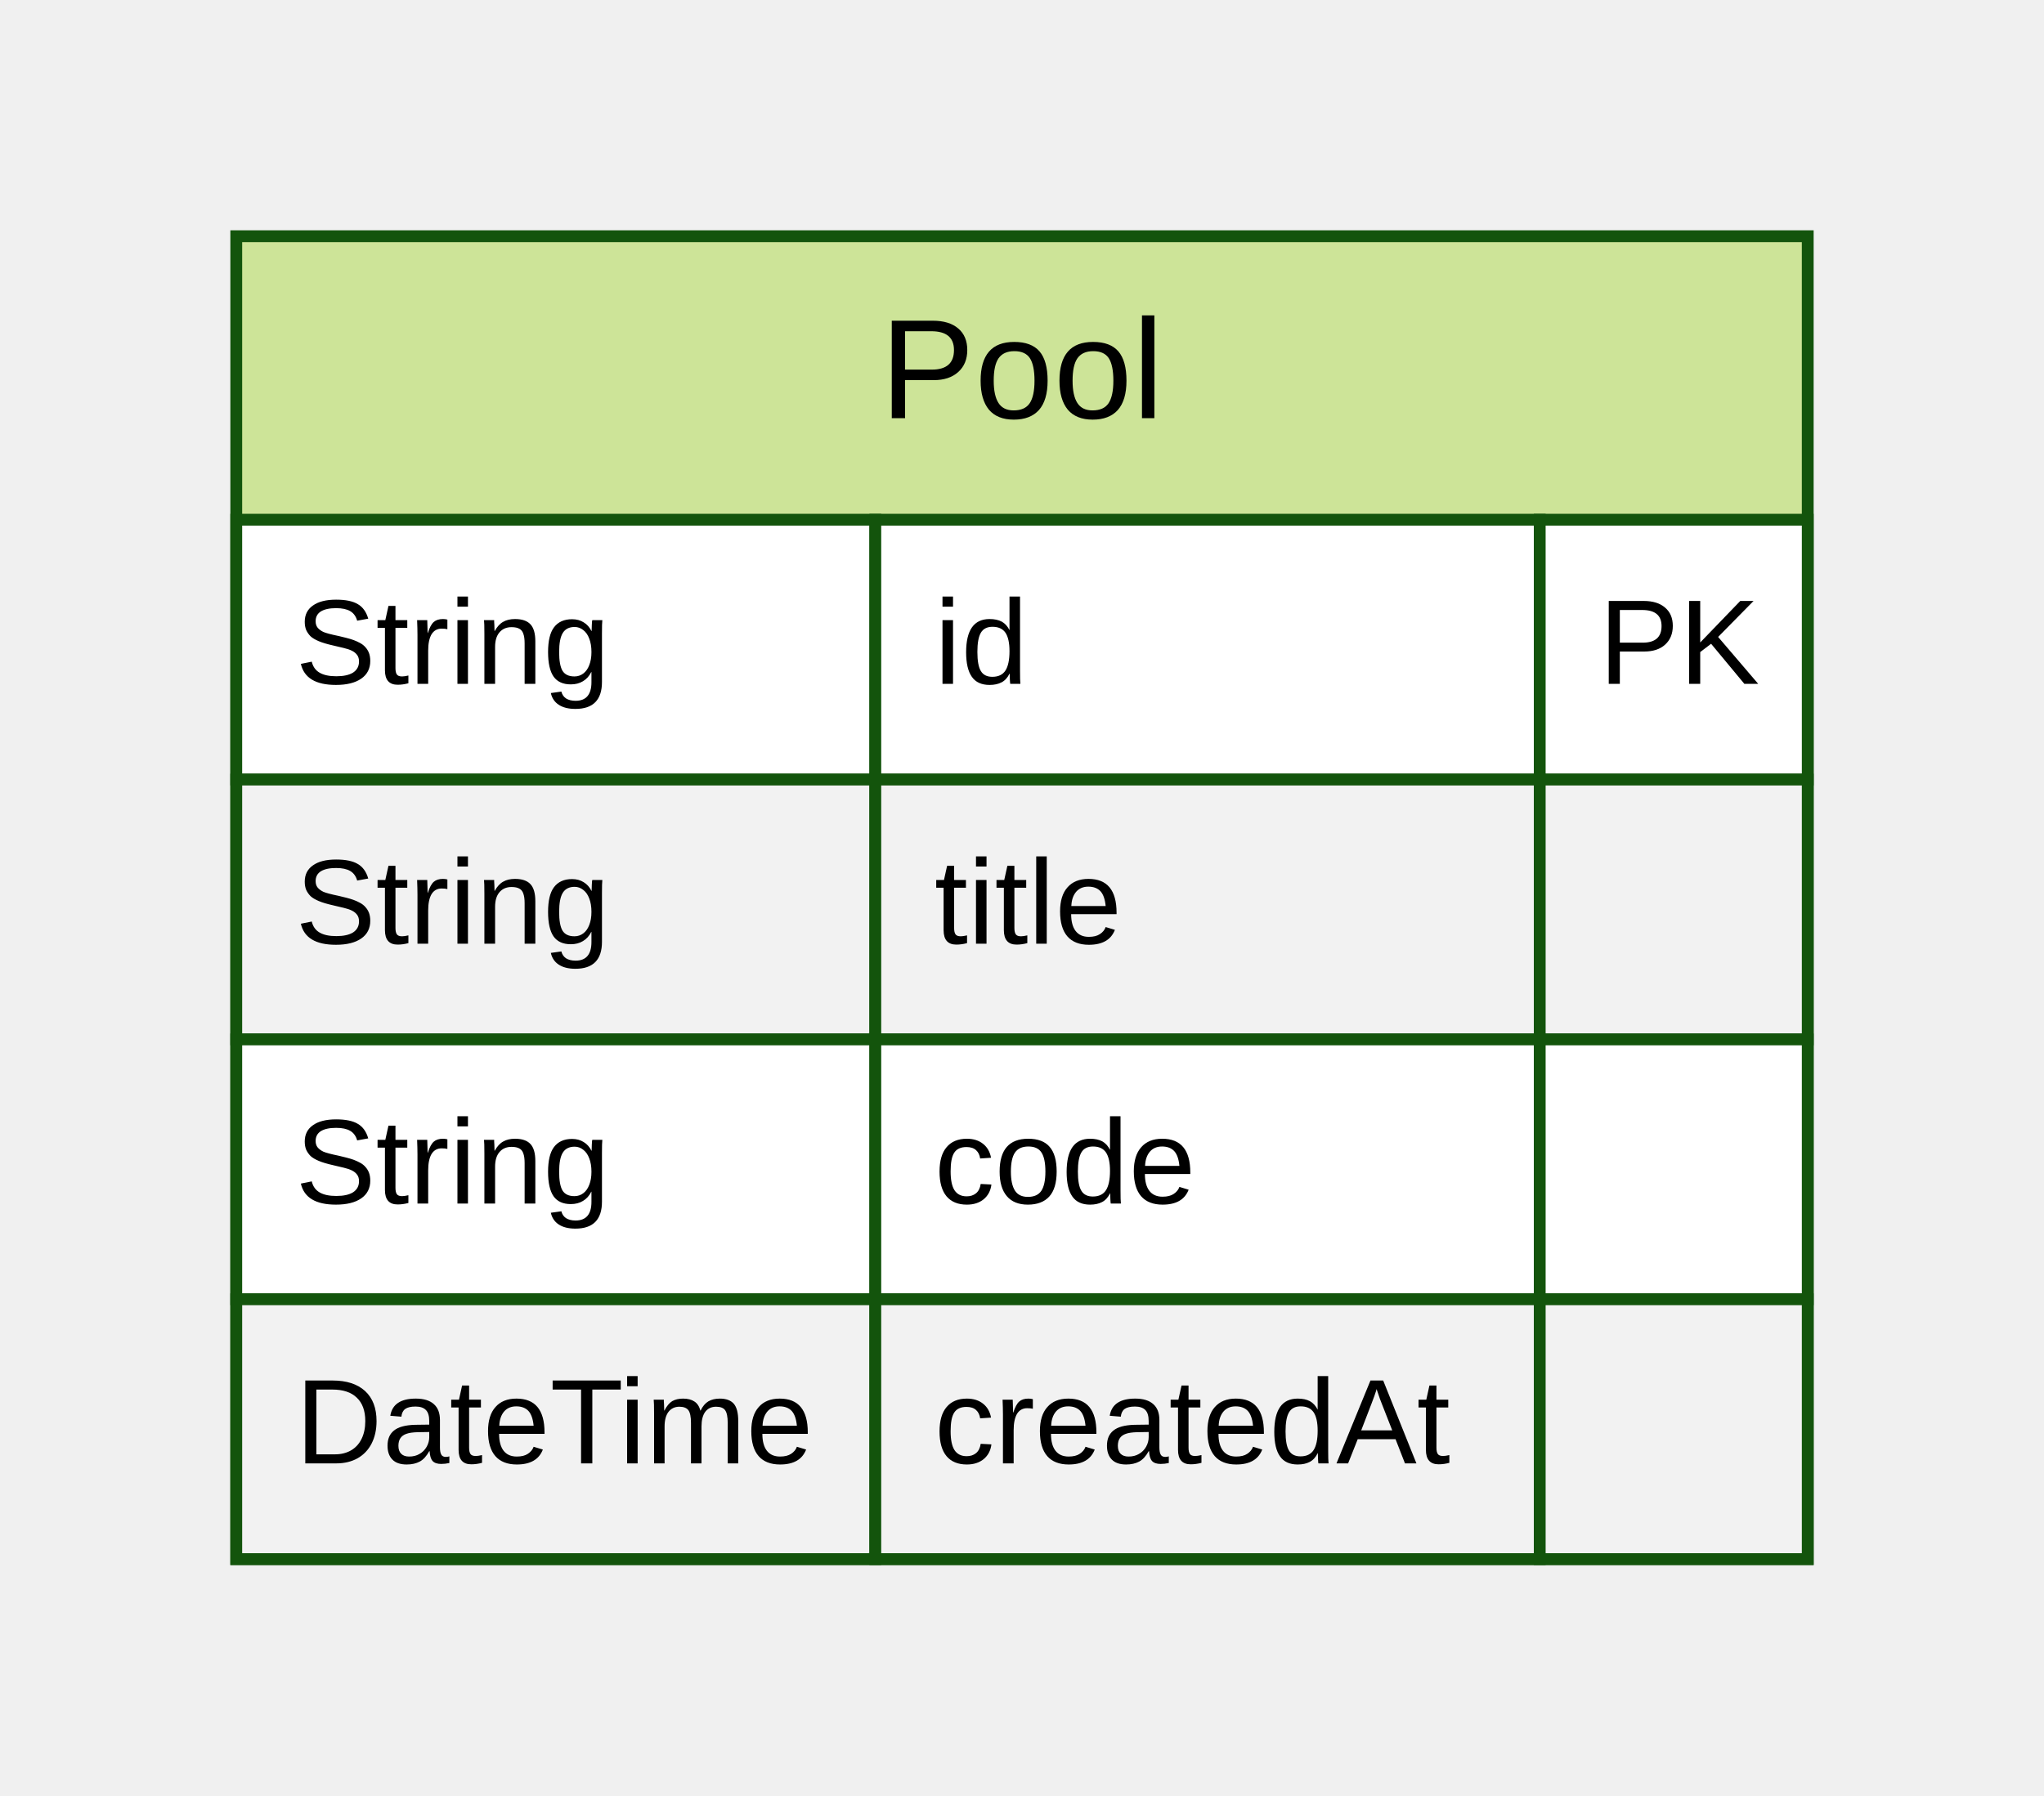
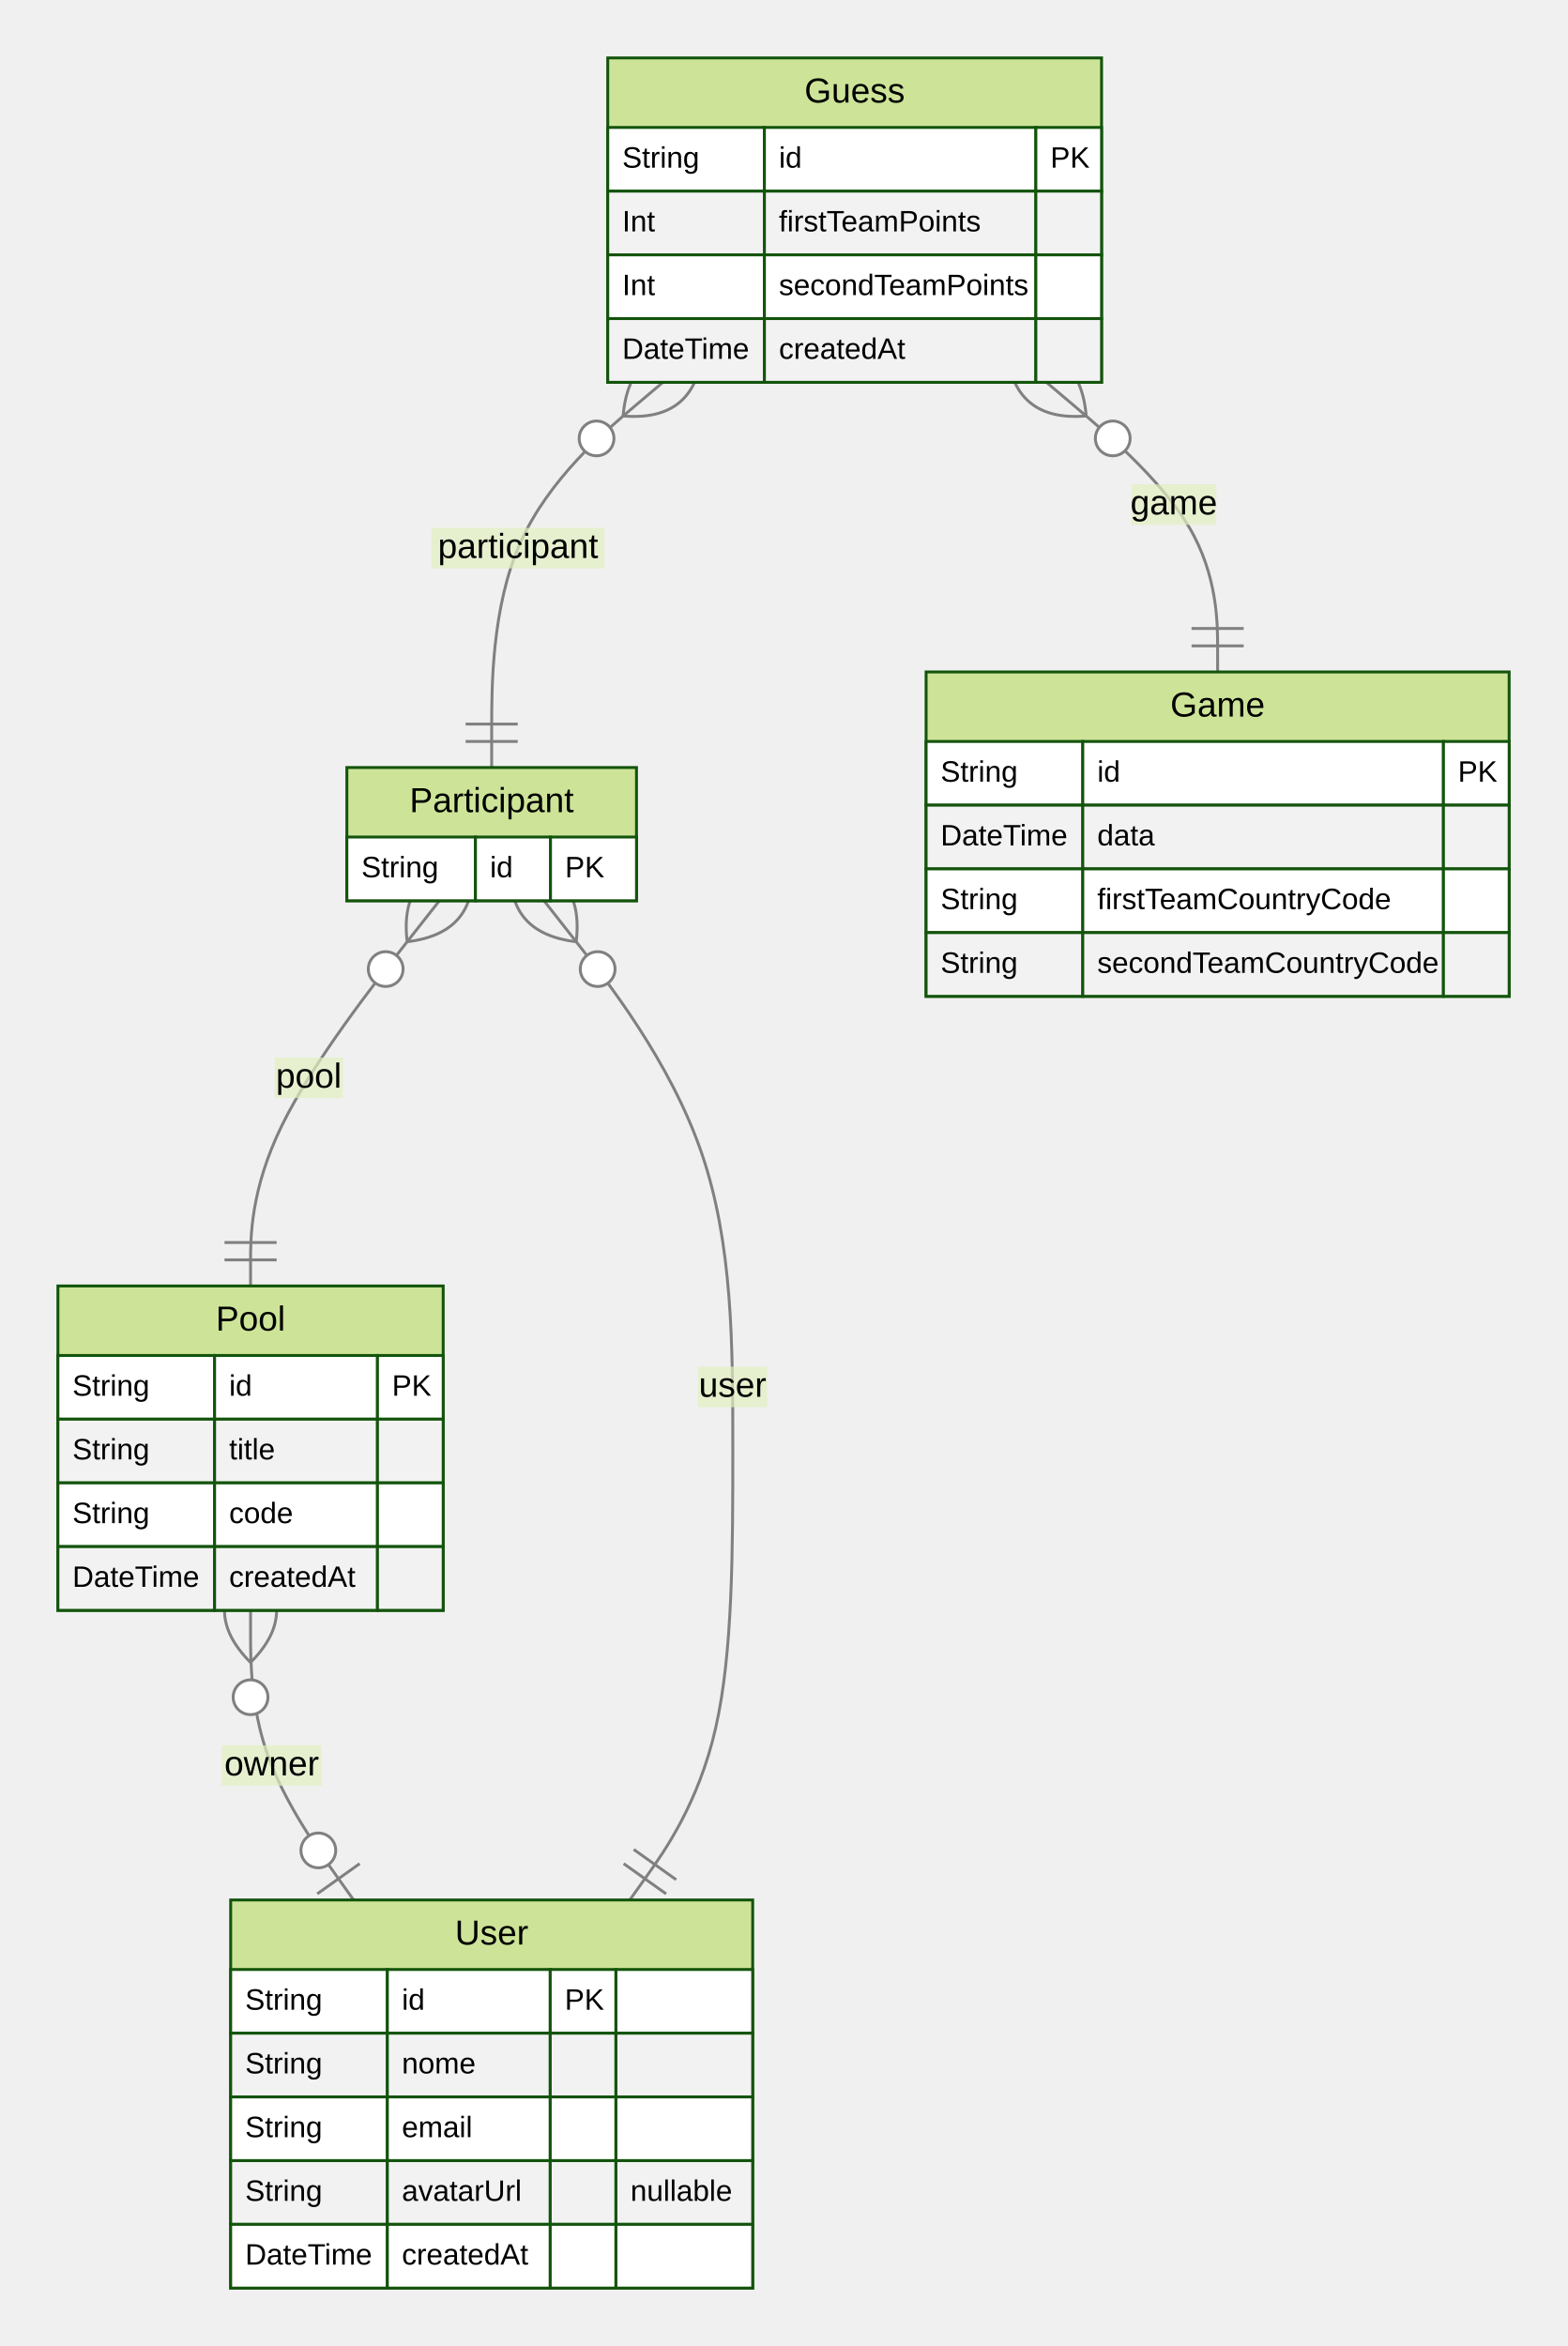
- <svg xmlns="http://www.w3.org/2000/svg" aria-roledescription="er" viewBox="0 0 173.026 152" style="max-width: 173.026px; background-color: white;" width="100%" id="mermaid-0">
+ <svg xmlns="http://www.w3.org/2000/svg" aria-roledescription="er" viewBox="0 0 541.082 810" style="max-width: 541.082px; background-color: white;" width="100%" id="mermaid-0">
  <style>#mermaid-0{font-family:"trebuchet ms",verdana,arial,sans-serif;font-size:16px;fill:#000000;}#mermaid-0 .error-icon{fill:#552222;}#mermaid-0 .error-text{fill:#552222;stroke:#552222;}#mermaid-0 .edge-thickness-normal{stroke-width:2px;}#mermaid-0 .edge-thickness-thick{stroke-width:3.5px;}#mermaid-0 .edge-pattern-solid{stroke-dasharray:0;}#mermaid-0 .edge-pattern-dashed{stroke-dasharray:3;}#mermaid-0 .edge-pattern-dotted{stroke-dasharray:2;}#mermaid-0 .marker{fill:#000000;stroke:#000000;}#mermaid-0 .marker.cross{stroke:#000000;}#mermaid-0 svg{font-family:"trebuchet ms",verdana,arial,sans-serif;font-size:16px;}#mermaid-0 .entityBox{fill:#cde498;stroke:#13540c;}#mermaid-0 .attributeBoxOdd{fill:#ffffff;stroke:#13540c;}#mermaid-0 .attributeBoxEven{fill:#f2f2f2;stroke:#13540c;}#mermaid-0 .relationshipLabelBox{fill:hsl(78.158, 58.462%, 84.51%);opacity:0.7;background-color:hsl(78.158, 58.462%, 84.51%);}#mermaid-0 .relationshipLabelBox rect{opacity:0.5;}#mermaid-0 .relationshipLine{stroke:#000000;}#mermaid-0 .entityTitleText{text-anchor:middle;font-size:18px;fill:#000000;}#mermaid-0 :root{--mermaid-font-family:"trebuchet ms",verdana,arial,sans-serif;}</style>
  <g />
  <defs>
    <marker orient="auto" markerHeight="18" markerWidth="18" refY="9" refX="0" id="ONLY_ONE_START">
      <path d="M9,0 L9,18 M15,0 L15,18" fill="none" stroke="gray" />
    </marker>
  </defs>
  <defs>
    <marker orient="auto" markerHeight="18" markerWidth="18" refY="9" refX="18" id="ONLY_ONE_END">
      <path d="M3,0 L3,18 M9,0 L9,18" fill="none" stroke="gray" />
    </marker>
  </defs>
  <defs>
    <marker orient="auto" markerHeight="18" markerWidth="30" refY="9" refX="0" id="ZERO_OR_ONE_START">
      <circle r="6" cy="9" cx="21" fill="white" stroke="gray" />
      <path d="M9,0 L9,18" fill="none" stroke="gray" />
    </marker>
  </defs>
  <defs>
    <marker orient="auto" markerHeight="18" markerWidth="30" refY="9" refX="30" id="ZERO_OR_ONE_END">
      <circle r="6" cy="9" cx="9" fill="white" stroke="gray" />
      <path d="M21,0 L21,18" fill="none" stroke="gray" />
    </marker>
  </defs>
  <defs>
    <marker orient="auto" markerHeight="36" markerWidth="45" refY="18" refX="18" id="ONE_OR_MORE_START">
      <path d="M0,18 Q 18,0 36,18 Q 18,36 0,18 M42,9 L42,27" fill="none" stroke="gray" />
    </marker>
  </defs>
  <defs>
    <marker orient="auto" markerHeight="36" markerWidth="45" refY="18" refX="27" id="ONE_OR_MORE_END">
      <path d="M3,9 L3,27 M9,18 Q27,0 45,18 Q27,36 9,18" fill="none" stroke="gray" />
    </marker>
  </defs>
  <defs>
    <marker orient="auto" markerHeight="36" markerWidth="57" refY="18" refX="18" id="ZERO_OR_MORE_START">
      <circle r="6" cy="18" cx="48" fill="white" stroke="gray" />
      <path d="M0,18 Q18,0 36,18 Q18,36 0,18" fill="none" stroke="gray" />
    </marker>
  </defs>
  <defs>
    <marker orient="auto" markerHeight="36" markerWidth="57" refY="18" refX="39" id="ZERO_OR_MORE_END">
      <circle r="6" cy="18" cx="9" fill="white" stroke="gray" />
      <path d="M21,18 Q39,0 57,18 Q39,36 21,18" fill="none" stroke="gray" />
    </marker>
  </defs>
-   <g transform="translate(20,20 )" id="entity-Pool-d201f9f0-25ba-4897-99da-d17dce7928e7">
+   <path style="stroke: gray; fill: none;" marker-start="url(#ZERO_OR_MORE_START)" marker-end="url(#ZERO_OR_ONE_END)" d="M86.513,556L86.513,564.333C86.513,572.667,86.513,589.333,92.443,606C98.373,622.667,110.233,639.333,116.163,647.667L122.093,656" class="er relationshipLine" />
+   <path style="stroke: gray; fill: none;" marker-start="url(#ZERO_OR_MORE_START)" marker-end="url(#ONLY_ONE_END)" d="M187.835,311L198.7,324.833C209.565,338.667,231.296,366.333,242.161,397.833C253.026,429.333,253.026,464.667,253.026,500C253.026,535.333,253.026,570.667,247.096,596.667C241.167,622.667,229.307,639.333,223.377,647.667L217.447,656" class="er relationshipLine" />
+   <path style="stroke: gray; fill: none;" marker-start="url(#ZERO_OR_MORE_START)" marker-end="url(#ONLY_ONE_END)" d="M151.705,311L140.839,324.833C129.974,338.667,108.244,366.333,97.378,388.5C86.513,410.667,86.513,427.333,86.513,435.667L86.513,444" class="er relationshipLine" />
+   <path style="stroke: gray; fill: none;" marker-start="url(#ZERO_OR_MORE_START)" marker-end="url(#ONLY_ONE_END)" d="M228.887,132L219.034,140.333C209.181,148.667,189.476,165.333,179.623,187.5C169.77,209.667,169.77,237.333,169.77,251.167L169.77,265" class="er relationshipLine" />
+   <path style="stroke: gray; fill: none;" marker-start="url(#ZERO_OR_MORE_START)" marker-end="url(#ONLY_ONE_END)" d="M361.309,132L371.162,140.333C381.015,148.667,400.72,165.333,410.573,182C420.426,198.667,420.426,215.333,420.426,223.667L420.426,232" class="er relationshipLine" />
+   <g transform="translate(20,444 )" id="entity-Pool-9b190292-f5fa-46f4-8c0e-1f27f932135d">
    <rect height="112" width="133.026" y="0" x="0" class="er entityBox" />
-     <text style="dominant-baseline: middle; text-anchor: middle; font-size: 12px;" transform="translate(66.51321,12)" y="0" x="0" id="text-entity-Pool-d201f9f0-25ba-4897-99da-d17dce7928e7" class="er entityLabel">Pool</text>
-     <rect height="22" width="54.096" y="24" x="0" class="er attributeBoxOdd" />
-     <text style="dominant-baseline: middle; font-size: 10.2px;" transform="translate(5,35)" y="0" x="0" id="text-entity-Pool-d201f9f0-25ba-4897-99da-d17dce7928e7-attr-1-type" class="er entityLabel">String</text>
+     <text style="dominant-baseline: middle; text-anchor: middle; font-size: 12px;" transform="translate(66.51321,12)" y="0" x="0" id="text-entity-Pool-9b190292-f5fa-46f4-8c0e-1f27f932135d" class="er entityLabel">Pool</text>
+     <rect height="22" width="54.096" y="24" x="0" class="er attributeBoxOdd" />
+     <text style="dominant-baseline: middle; font-size: 10.2px;" transform="translate(5,35)" y="0" x="0" id="text-entity-Pool-9b190292-f5fa-46f4-8c0e-1f27f932135d-attr-1-type" class="er entityLabel">String</text>
    <rect height="22" width="56.243" y="24" x="54.096" class="er attributeBoxOdd" />
-     <text style="dominant-baseline: middle; font-size: 10.2px;" transform="translate(59.09555,35)" y="0" x="0" id="text-entity-Pool-d201f9f0-25ba-4897-99da-d17dce7928e7-attr-1-name" class="er entityLabel">id</text>
+     <text style="dominant-baseline: middle; font-size: 10.2px;" transform="translate(59.09555,35)" y="0" x="0" id="text-entity-Pool-9b190292-f5fa-46f4-8c0e-1f27f932135d-attr-1-name" class="er entityLabel">id</text>
    <rect height="22" width="22.688" y="24" x="110.339" class="er attributeBoxOdd" />
-     <text style="dominant-baseline: middle; font-size: 10.2px;" transform="translate(115.3387,35)" y="0" x="0" id="text-entity-Pool-d201f9f0-25ba-4897-99da-d17dce7928e7-attr-1-key" class="er entityLabel">PK</text>
-     <rect height="22" width="54.096" y="46" x="0" class="er attributeBoxEven" />
-     <text style="dominant-baseline: middle; font-size: 10.2px;" transform="translate(5,57)" y="0" x="0" id="text-entity-Pool-d201f9f0-25ba-4897-99da-d17dce7928e7-attr-2-type" class="er entityLabel">String</text>
+     <text style="dominant-baseline: middle; font-size: 10.2px;" transform="translate(115.3387,35)" y="0" x="0" id="text-entity-Pool-9b190292-f5fa-46f4-8c0e-1f27f932135d-attr-1-key" class="er entityLabel">PK</text>
+     <rect height="22" width="54.096" y="46" x="0" class="er attributeBoxEven" />
+     <text style="dominant-baseline: middle; font-size: 10.2px;" transform="translate(5,57)" y="0" x="0" id="text-entity-Pool-9b190292-f5fa-46f4-8c0e-1f27f932135d-attr-2-type" class="er entityLabel">String</text>
    <rect height="22" width="56.243" y="46" x="54.096" class="er attributeBoxEven" />
-     <text style="dominant-baseline: middle; font-size: 10.2px;" transform="translate(59.09555,57)" y="0" x="0" id="text-entity-Pool-d201f9f0-25ba-4897-99da-d17dce7928e7-attr-2-name" class="er entityLabel">title</text>
+     <text style="dominant-baseline: middle; font-size: 10.2px;" transform="translate(59.09555,57)" y="0" x="0" id="text-entity-Pool-9b190292-f5fa-46f4-8c0e-1f27f932135d-attr-2-name" class="er entityLabel">title</text>
    <rect height="22" width="22.688" y="46" x="110.339" class="er attributeBoxEven" />
-     <text style="dominant-baseline: middle; font-size: 10.2px;" transform="translate(115.3387,57)" y="0" x="0" id="text-entity-Pool-d201f9f0-25ba-4897-99da-d17dce7928e7-attr-2-key" class="er entityLabel" />
-     <rect height="22" width="54.096" y="68" x="0" class="er attributeBoxOdd" />
-     <text style="dominant-baseline: middle; font-size: 10.2px;" transform="translate(5,79)" y="0" x="0" id="text-entity-Pool-d201f9f0-25ba-4897-99da-d17dce7928e7-attr-3-type" class="er entityLabel">String</text>
+     <text style="dominant-baseline: middle; font-size: 10.2px;" transform="translate(115.3387,57)" y="0" x="0" id="text-entity-Pool-9b190292-f5fa-46f4-8c0e-1f27f932135d-attr-2-key" class="er entityLabel" />
+     <rect height="22" width="54.096" y="68" x="0" class="er attributeBoxOdd" />
+     <text style="dominant-baseline: middle; font-size: 10.2px;" transform="translate(5,79)" y="0" x="0" id="text-entity-Pool-9b190292-f5fa-46f4-8c0e-1f27f932135d-attr-3-type" class="er entityLabel">String</text>
    <rect height="22" width="56.243" y="68" x="54.096" class="er attributeBoxOdd" />
-     <text style="dominant-baseline: middle; font-size: 10.2px;" transform="translate(59.09555,79)" y="0" x="0" id="text-entity-Pool-d201f9f0-25ba-4897-99da-d17dce7928e7-attr-3-name" class="er entityLabel">code</text>
+     <text style="dominant-baseline: middle; font-size: 10.2px;" transform="translate(59.09555,79)" y="0" x="0" id="text-entity-Pool-9b190292-f5fa-46f4-8c0e-1f27f932135d-attr-3-name" class="er entityLabel">code</text>
    <rect height="22" width="22.688" y="68" x="110.339" class="er attributeBoxOdd" />
-     <text style="dominant-baseline: middle; font-size: 10.2px;" transform="translate(115.3387,79)" y="0" x="0" id="text-entity-Pool-d201f9f0-25ba-4897-99da-d17dce7928e7-attr-3-key" class="er entityLabel" />
-     <rect height="22" width="54.096" y="90" x="0" class="er attributeBoxEven" />
-     <text style="dominant-baseline: middle; font-size: 10.2px;" transform="translate(5,101)" y="0" x="0" id="text-entity-Pool-d201f9f0-25ba-4897-99da-d17dce7928e7-attr-4-type" class="er entityLabel">DateTime</text>
+     <text style="dominant-baseline: middle; font-size: 10.2px;" transform="translate(115.3387,79)" y="0" x="0" id="text-entity-Pool-9b190292-f5fa-46f4-8c0e-1f27f932135d-attr-3-key" class="er entityLabel" />
+     <rect height="22" width="54.096" y="90" x="0" class="er attributeBoxEven" />
+     <text style="dominant-baseline: middle; font-size: 10.2px;" transform="translate(5,101)" y="0" x="0" id="text-entity-Pool-9b190292-f5fa-46f4-8c0e-1f27f932135d-attr-4-type" class="er entityLabel">DateTime</text>
    <rect height="22" width="56.243" y="90" x="54.096" class="er attributeBoxEven" />
-     <text style="dominant-baseline: middle; font-size: 10.2px;" transform="translate(59.09555,101)" y="0" x="0" id="text-entity-Pool-d201f9f0-25ba-4897-99da-d17dce7928e7-attr-4-name" class="er entityLabel">createdAt</text>
+     <text style="dominant-baseline: middle; font-size: 10.2px;" transform="translate(59.09555,101)" y="0" x="0" id="text-entity-Pool-9b190292-f5fa-46f4-8c0e-1f27f932135d-attr-4-name" class="er entityLabel">createdAt</text>
    <rect height="22" width="22.688" y="90" x="110.339" class="er attributeBoxEven" />
-     <text style="dominant-baseline: middle; font-size: 10.2px;" transform="translate(115.3387,101)" y="0" x="0" id="text-entity-Pool-d201f9f0-25ba-4897-99da-d17dce7928e7-attr-4-key" class="er entityLabel" />
-   </g>
+     <text style="dominant-baseline: middle; font-size: 10.2px;" transform="translate(115.3387,101)" y="0" x="0" id="text-entity-Pool-9b190292-f5fa-46f4-8c0e-1f27f932135d-attr-4-key" class="er entityLabel" />
+   </g>
+   <g transform="translate(119.7698,265 )" id="entity-Participant-cce128aa-54d2-4922-8f6d-720845a0cf0e">
+     <rect height="46" width="100" y="0" x="0" class="er entityBox" />
+     <text style="dominant-baseline: middle; text-anchor: middle; font-size: 12px;" transform="translate(50,12)" y="0" x="0" id="text-entity-Participant-cce128aa-54d2-4922-8f6d-720845a0cf0e" class="er entityLabel">Participant</text>
+     <rect height="22" width="44.399" y="24" x="0" class="er attributeBoxOdd" />
+     <text style="dominant-baseline: middle; font-size: 10.2px;" transform="translate(5,35)" y="0" x="0" id="text-entity-Participant-cce128aa-54d2-4922-8f6d-720845a0cf0e-attr-1-type" class="er entityLabel">String</text>
+     <rect height="22" width="25.911" y="24" x="44.399" class="er attributeBoxOdd" />
+     <text style="dominant-baseline: middle; font-size: 10.2px;" transform="translate(49.39862,35)" y="0" x="0" id="text-entity-Participant-cce128aa-54d2-4922-8f6d-720845a0cf0e-attr-1-name" class="er entityLabel">id</text>
+     <rect height="22" width="29.69" y="24" x="70.31" class="er attributeBoxOdd" />
+     <text style="dominant-baseline: middle; font-size: 10.2px;" transform="translate(75.30976,35)" y="0" x="0" id="text-entity-Participant-cce128aa-54d2-4922-8f6d-720845a0cf0e-attr-1-key" class="er entityLabel">PK</text>
+   </g>
+   <g transform="translate(79.65034,656 )" id="entity-User-79a578bf-1c92-4031-a65b-246108479ce3">
+     <rect height="134" width="180.239" y="0" x="0" class="er entityBox" />
+     <text style="dominant-baseline: middle; text-anchor: middle; font-size: 12px;" transform="translate(90.11948,12)" y="0" x="0" id="text-entity-User-79a578bf-1c92-4031-a65b-246108479ce3" class="er entityLabel">User</text>
+     <rect height="22" width="54.096" y="24" x="0" class="er attributeBoxOdd" />
+     <text style="dominant-baseline: middle; font-size: 10.2px;" transform="translate(5,35)" y="0" x="0" id="text-entity-User-79a578bf-1c92-4031-a65b-246108479ce3-attr-1-type" class="er entityLabel">String</text>
+     <rect height="22" width="56.243" y="24" x="54.096" class="er attributeBoxOdd" />
+     <text style="dominant-baseline: middle; font-size: 10.2px;" transform="translate(59.09555,35)" y="0" x="0" id="text-entity-User-79a578bf-1c92-4031-a65b-246108479ce3-attr-1-name" class="er entityLabel">id</text>
+     <rect height="22" width="22.688" y="24" x="110.339" class="er attributeBoxOdd" />
+     <text style="dominant-baseline: middle; font-size: 10.2px;" transform="translate(115.3387,35)" y="0" x="0" id="text-entity-User-79a578bf-1c92-4031-a65b-246108479ce3-attr-1-key" class="er entityLabel">PK</text>
+     <rect height="22" width="47.213" y="24" x="133.026" class="er attributeBoxOdd" />
+     <text style="dominant-baseline: middle; font-size: 10.2px;" transform="translate(138.0264,35)" y="0" x="0" id="text-entity-User-79a578bf-1c92-4031-a65b-246108479ce3-attr-1-comment" class="er entityLabel" />
+     <rect height="22" width="54.096" y="46" x="0" class="er attributeBoxEven" />
+     <text style="dominant-baseline: middle; font-size: 10.2px;" transform="translate(5,57)" y="0" x="0" id="text-entity-User-79a578bf-1c92-4031-a65b-246108479ce3-attr-2-type" class="er entityLabel">String</text>
+     <rect height="22" width="56.243" y="46" x="54.096" class="er attributeBoxEven" />
+     <text style="dominant-baseline: middle; font-size: 10.2px;" transform="translate(59.09555,57)" y="0" x="0" id="text-entity-User-79a578bf-1c92-4031-a65b-246108479ce3-attr-2-name" class="er entityLabel">nome</text>
+     <rect height="22" width="22.688" y="46" x="110.339" class="er attributeBoxEven" />
+     <text style="dominant-baseline: middle; font-size: 10.2px;" transform="translate(115.3387,57)" y="0" x="0" id="text-entity-User-79a578bf-1c92-4031-a65b-246108479ce3-attr-2-key" class="er entityLabel" />
+     <rect height="22" width="47.213" y="46" x="133.026" class="er attributeBoxEven" />
+     <text style="dominant-baseline: middle; font-size: 10.2px;" transform="translate(138.0264,57)" y="0" x="0" id="text-entity-User-79a578bf-1c92-4031-a65b-246108479ce3-attr-2-comment" class="er entityLabel" />
+     <rect height="22" width="54.096" y="68" x="0" class="er attributeBoxOdd" />
+     <text style="dominant-baseline: middle; font-size: 10.2px;" transform="translate(5,79)" y="0" x="0" id="text-entity-User-79a578bf-1c92-4031-a65b-246108479ce3-attr-3-type" class="er entityLabel">String</text>
+     <rect height="22" width="56.243" y="68" x="54.096" class="er attributeBoxOdd" />
+     <text style="dominant-baseline: middle; font-size: 10.2px;" transform="translate(59.09555,79)" y="0" x="0" id="text-entity-User-79a578bf-1c92-4031-a65b-246108479ce3-attr-3-name" class="er entityLabel">email</text>
+     <rect height="22" width="22.688" y="68" x="110.339" class="er attributeBoxOdd" />
+     <text style="dominant-baseline: middle; font-size: 10.2px;" transform="translate(115.3387,79)" y="0" x="0" id="text-entity-User-79a578bf-1c92-4031-a65b-246108479ce3-attr-3-key" class="er entityLabel" />
+     <rect height="22" width="47.213" y="68" x="133.026" class="er attributeBoxOdd" />
+     <text style="dominant-baseline: middle; font-size: 10.2px;" transform="translate(138.0264,79)" y="0" x="0" id="text-entity-User-79a578bf-1c92-4031-a65b-246108479ce3-attr-3-comment" class="er entityLabel" />
+     <rect height="22" width="54.096" y="90" x="0" class="er attributeBoxEven" />
+     <text style="dominant-baseline: middle; font-size: 10.2px;" transform="translate(5,101)" y="0" x="0" id="text-entity-User-79a578bf-1c92-4031-a65b-246108479ce3-attr-4-type" class="er entityLabel">String</text>
+     <rect height="22" width="56.243" y="90" x="54.096" class="er attributeBoxEven" />
+     <text style="dominant-baseline: middle; font-size: 10.2px;" transform="translate(59.09555,101)" y="0" x="0" id="text-entity-User-79a578bf-1c92-4031-a65b-246108479ce3-attr-4-name" class="er entityLabel">avatarUrl</text>
+     <rect height="22" width="22.688" y="90" x="110.339" class="er attributeBoxEven" />
+     <text style="dominant-baseline: middle; font-size: 10.2px;" transform="translate(115.3387,101)" y="0" x="0" id="text-entity-User-79a578bf-1c92-4031-a65b-246108479ce3-attr-4-key" class="er entityLabel" />
+     <rect height="22" width="47.213" y="90" x="133.026" class="er attributeBoxEven" />
+     <text style="dominant-baseline: middle; font-size: 10.2px;" transform="translate(138.0264,101)" y="0" x="0" id="text-entity-User-79a578bf-1c92-4031-a65b-246108479ce3-attr-4-comment" class="er entityLabel">nullable</text>
+     <rect height="22" width="54.096" y="112" x="0" class="er attributeBoxOdd" />
+     <text style="dominant-baseline: middle; font-size: 10.2px;" transform="translate(5,123)" y="0" x="0" id="text-entity-User-79a578bf-1c92-4031-a65b-246108479ce3-attr-5-type" class="er entityLabel">DateTime</text>
+     <rect height="22" width="56.243" y="112" x="54.096" class="er attributeBoxOdd" />
+     <text style="dominant-baseline: middle; font-size: 10.2px;" transform="translate(59.09555,123)" y="0" x="0" id="text-entity-User-79a578bf-1c92-4031-a65b-246108479ce3-attr-5-name" class="er entityLabel">createdAt</text>
+     <rect height="22" width="22.688" y="112" x="110.339" class="er attributeBoxOdd" />
+     <text style="dominant-baseline: middle; font-size: 10.2px;" transform="translate(115.3387,123)" y="0" x="0" id="text-entity-User-79a578bf-1c92-4031-a65b-246108479ce3-attr-5-key" class="er entityLabel" />
+     <rect height="22" width="47.213" y="112" x="133.026" class="er attributeBoxOdd" />
+     <text style="dominant-baseline: middle; font-size: 10.2px;" transform="translate(138.0264,123)" y="0" x="0" id="text-entity-User-79a578bf-1c92-4031-a65b-246108479ce3-attr-5-comment" class="er entityLabel" />
+   </g>
+   <g transform="translate(319.7698,232 )" id="entity-Game-93464bef-f577-4b69-bf69-63aa48ff5c58">
+     <rect height="112" width="201.312" y="0" x="0" class="er entityBox" />
+     <text style="dominant-baseline: middle; text-anchor: middle; font-size: 12px;" transform="translate(100.6562,12)" y="0" x="0" id="text-entity-Game-93464bef-f577-4b69-bf69-63aa48ff5c58" class="er entityLabel">Game</text>
+     <rect height="22" width="54.096" y="24" x="0" class="er attributeBoxOdd" />
+     <text style="dominant-baseline: middle; font-size: 10.2px;" transform="translate(5,35)" y="0" x="0" id="text-entity-Game-93464bef-f577-4b69-bf69-63aa48ff5c58-attr-1-type" class="er entityLabel">String</text>
+     <rect height="22" width="124.529" y="24" x="54.096" class="er attributeBoxOdd" />
+     <text style="dominant-baseline: middle; font-size: 10.2px;" transform="translate(59.09555,35)" y="0" x="0" id="text-entity-Game-93464bef-f577-4b69-bf69-63aa48ff5c58-attr-1-name" class="er entityLabel">id</text>
+     <rect height="22" width="22.688" y="24" x="178.625" class="er attributeBoxOdd" />
+     <text style="dominant-baseline: middle; font-size: 10.2px;" transform="translate(183.6248,35)" y="0" x="0" id="text-entity-Game-93464bef-f577-4b69-bf69-63aa48ff5c58-attr-1-key" class="er entityLabel">PK</text>
+     <rect height="22" width="54.096" y="46" x="0" class="er attributeBoxEven" />
+     <text style="dominant-baseline: middle; font-size: 10.2px;" transform="translate(5,57)" y="0" x="0" id="text-entity-Game-93464bef-f577-4b69-bf69-63aa48ff5c58-attr-2-type" class="er entityLabel">DateTime</text>
+     <rect height="22" width="124.529" y="46" x="54.096" class="er attributeBoxEven" />
+     <text style="dominant-baseline: middle; font-size: 10.2px;" transform="translate(59.09555,57)" y="0" x="0" id="text-entity-Game-93464bef-f577-4b69-bf69-63aa48ff5c58-attr-2-name" class="er entityLabel">data</text>
+     <rect height="22" width="22.688" y="46" x="178.625" class="er attributeBoxEven" />
+     <text style="dominant-baseline: middle; font-size: 10.2px;" transform="translate(183.6248,57)" y="0" x="0" id="text-entity-Game-93464bef-f577-4b69-bf69-63aa48ff5c58-attr-2-key" class="er entityLabel" />
+     <rect height="22" width="54.096" y="68" x="0" class="er attributeBoxOdd" />
+     <text style="dominant-baseline: middle; font-size: 10.2px;" transform="translate(5,79)" y="0" x="0" id="text-entity-Game-93464bef-f577-4b69-bf69-63aa48ff5c58-attr-3-type" class="er entityLabel">String</text>
+     <rect height="22" width="124.529" y="68" x="54.096" class="er attributeBoxOdd" />
+     <text style="dominant-baseline: middle; font-size: 10.2px;" transform="translate(59.09555,79)" y="0" x="0" id="text-entity-Game-93464bef-f577-4b69-bf69-63aa48ff5c58-attr-3-name" class="er entityLabel">firstTeamCountryCode</text>
+     <rect height="22" width="22.688" y="68" x="178.625" class="er attributeBoxOdd" />
+     <text style="dominant-baseline: middle; font-size: 10.2px;" transform="translate(183.6248,79)" y="0" x="0" id="text-entity-Game-93464bef-f577-4b69-bf69-63aa48ff5c58-attr-3-key" class="er entityLabel" />
+     <rect height="22" width="54.096" y="90" x="0" class="er attributeBoxEven" />
+     <text style="dominant-baseline: middle; font-size: 10.2px;" transform="translate(5,101)" y="0" x="0" id="text-entity-Game-93464bef-f577-4b69-bf69-63aa48ff5c58-attr-4-type" class="er entityLabel">String</text>
+     <rect height="22" width="124.529" y="90" x="54.096" class="er attributeBoxEven" />
+     <text style="dominant-baseline: middle; font-size: 10.2px;" transform="translate(59.09555,101)" y="0" x="0" id="text-entity-Game-93464bef-f577-4b69-bf69-63aa48ff5c58-attr-4-name" class="er entityLabel">secondTeamCountryCode</text>
+     <rect height="22" width="22.688" y="90" x="178.625" class="er attributeBoxEven" />
+     <text style="dominant-baseline: middle; font-size: 10.2px;" transform="translate(183.6248,101)" y="0" x="0" id="text-entity-Game-93464bef-f577-4b69-bf69-63aa48ff5c58-attr-4-key" class="er entityLabel" />
+   </g>
+   <g transform="translate(209.8457,20 )" id="entity-Guess-d29c1532-2a7a-40d4-a148-e858f0022e68">
+     <rect height="112" width="170.504" y="0" x="0" class="er entityBox" />
+     <text style="dominant-baseline: middle; text-anchor: middle; font-size: 12px;" transform="translate(85.2522,12)" y="0" x="0" id="text-entity-Guess-d29c1532-2a7a-40d4-a148-e858f0022e68" class="er entityLabel">Guess</text>
+     <rect height="22" width="54.096" y="24" x="0" class="er attributeBoxOdd" />
+     <text style="dominant-baseline: middle; font-size: 10.2px;" transform="translate(5,35)" y="0" x="0" id="text-entity-Guess-d29c1532-2a7a-40d4-a148-e858f0022e68-attr-1-type" class="er entityLabel">String</text>
+     <rect height="22" width="93.721" y="24" x="54.096" class="er attributeBoxOdd" />
+     <text style="dominant-baseline: middle; font-size: 10.2px;" transform="translate(59.09555,35)" y="0" x="0" id="text-entity-Guess-d29c1532-2a7a-40d4-a148-e858f0022e68-attr-1-name" class="er entityLabel">id</text>
+     <rect height="22" width="22.688" y="24" x="147.817" class="er attributeBoxOdd" />
+     <text style="dominant-baseline: middle; font-size: 10.2px;" transform="translate(152.8167,35)" y="0" x="0" id="text-entity-Guess-d29c1532-2a7a-40d4-a148-e858f0022e68-attr-1-key" class="er entityLabel">PK</text>
+     <rect height="22" width="54.096" y="46" x="0" class="er attributeBoxEven" />
+     <text style="dominant-baseline: middle; font-size: 10.2px;" transform="translate(5,57)" y="0" x="0" id="text-entity-Guess-d29c1532-2a7a-40d4-a148-e858f0022e68-attr-2-type" class="er entityLabel">Int</text>
+     <rect height="22" width="93.721" y="46" x="54.096" class="er attributeBoxEven" />
+     <text style="dominant-baseline: middle; font-size: 10.2px;" transform="translate(59.09555,57)" y="0" x="0" id="text-entity-Guess-d29c1532-2a7a-40d4-a148-e858f0022e68-attr-2-name" class="er entityLabel">firstTeamPoints</text>
+     <rect height="22" width="22.688" y="46" x="147.817" class="er attributeBoxEven" />
+     <text style="dominant-baseline: middle; font-size: 10.2px;" transform="translate(152.8167,57)" y="0" x="0" id="text-entity-Guess-d29c1532-2a7a-40d4-a148-e858f0022e68-attr-2-key" class="er entityLabel" />
+     <rect height="22" width="54.096" y="68" x="0" class="er attributeBoxOdd" />
+     <text style="dominant-baseline: middle; font-size: 10.2px;" transform="translate(5,79)" y="0" x="0" id="text-entity-Guess-d29c1532-2a7a-40d4-a148-e858f0022e68-attr-3-type" class="er entityLabel">Int</text>
+     <rect height="22" width="93.721" y="68" x="54.096" class="er attributeBoxOdd" />
+     <text style="dominant-baseline: middle; font-size: 10.2px;" transform="translate(59.09555,79)" y="0" x="0" id="text-entity-Guess-d29c1532-2a7a-40d4-a148-e858f0022e68-attr-3-name" class="er entityLabel">secondTeamPoints</text>
+     <rect height="22" width="22.688" y="68" x="147.817" class="er attributeBoxOdd" />
+     <text style="dominant-baseline: middle; font-size: 10.2px;" transform="translate(152.8167,79)" y="0" x="0" id="text-entity-Guess-d29c1532-2a7a-40d4-a148-e858f0022e68-attr-3-key" class="er entityLabel" />
+     <rect height="22" width="54.096" y="90" x="0" class="er attributeBoxEven" />
+     <text style="dominant-baseline: middle; font-size: 10.2px;" transform="translate(5,101)" y="0" x="0" id="text-entity-Guess-d29c1532-2a7a-40d4-a148-e858f0022e68-attr-4-type" class="er entityLabel">DateTime</text>
+     <rect height="22" width="93.721" y="90" x="54.096" class="er attributeBoxEven" />
+     <text style="dominant-baseline: middle; font-size: 10.2px;" transform="translate(59.09555,101)" y="0" x="0" id="text-entity-Guess-d29c1532-2a7a-40d4-a148-e858f0022e68-attr-4-name" class="er entityLabel">createdAt</text>
+     <rect height="22" width="22.688" y="90" x="147.817" class="er attributeBoxEven" />
+     <text style="dominant-baseline: middle; font-size: 10.2px;" transform="translate(152.8167,101)" y="0" x="0" id="text-entity-Guess-d29c1532-2a7a-40d4-a148-e858f0022e68-attr-4-key" class="er entityLabel" />
+   </g>
+   <rect height="14" width="34.471" y="602.592" x="76.574" class="er relationshipLabelBox" />
+   <text style="text-anchor: middle; dominant-baseline: middle; font-size: 12px;" y="609.592" x="93.81" id="rel1" class="er relationshipLabel">owner</text>
+   <rect height="14" width="23.959" y="471.862" x="240.96" class="er relationshipLabelBox" />
+   <text style="text-anchor: middle; dominant-baseline: middle; font-size: 12px;" y="478.862" x="252.94" id="rel2" class="er relationshipLabel">user</text>
+   <rect height="14" width="23.564" y="365.133" x="94.824" class="er relationshipLabelBox" />
+   <text style="text-anchor: middle; dominant-baseline: middle; font-size: 12px;" y="372.133" x="106.606" id="rel3" class="er relationshipLabel">pool</text>
+   <rect height="14" width="59.744" y="182.256" x="148.995" class="er relationshipLabelBox" />
+   <text style="text-anchor: middle; dominant-baseline: middle; font-size: 12px;" y="189.256" x="178.867" id="rel4" class="er relationshipLabel">participant</text>
+   <rect height="14" width="29.289" y="167.222" x="390.665" class="er relationshipLabelBox" />
+   <text style="text-anchor: middle; dominant-baseline: middle; font-size: 12px;" y="174.222" x="405.31" id="rel5" class="er relationshipLabel">game</text>
</svg>
